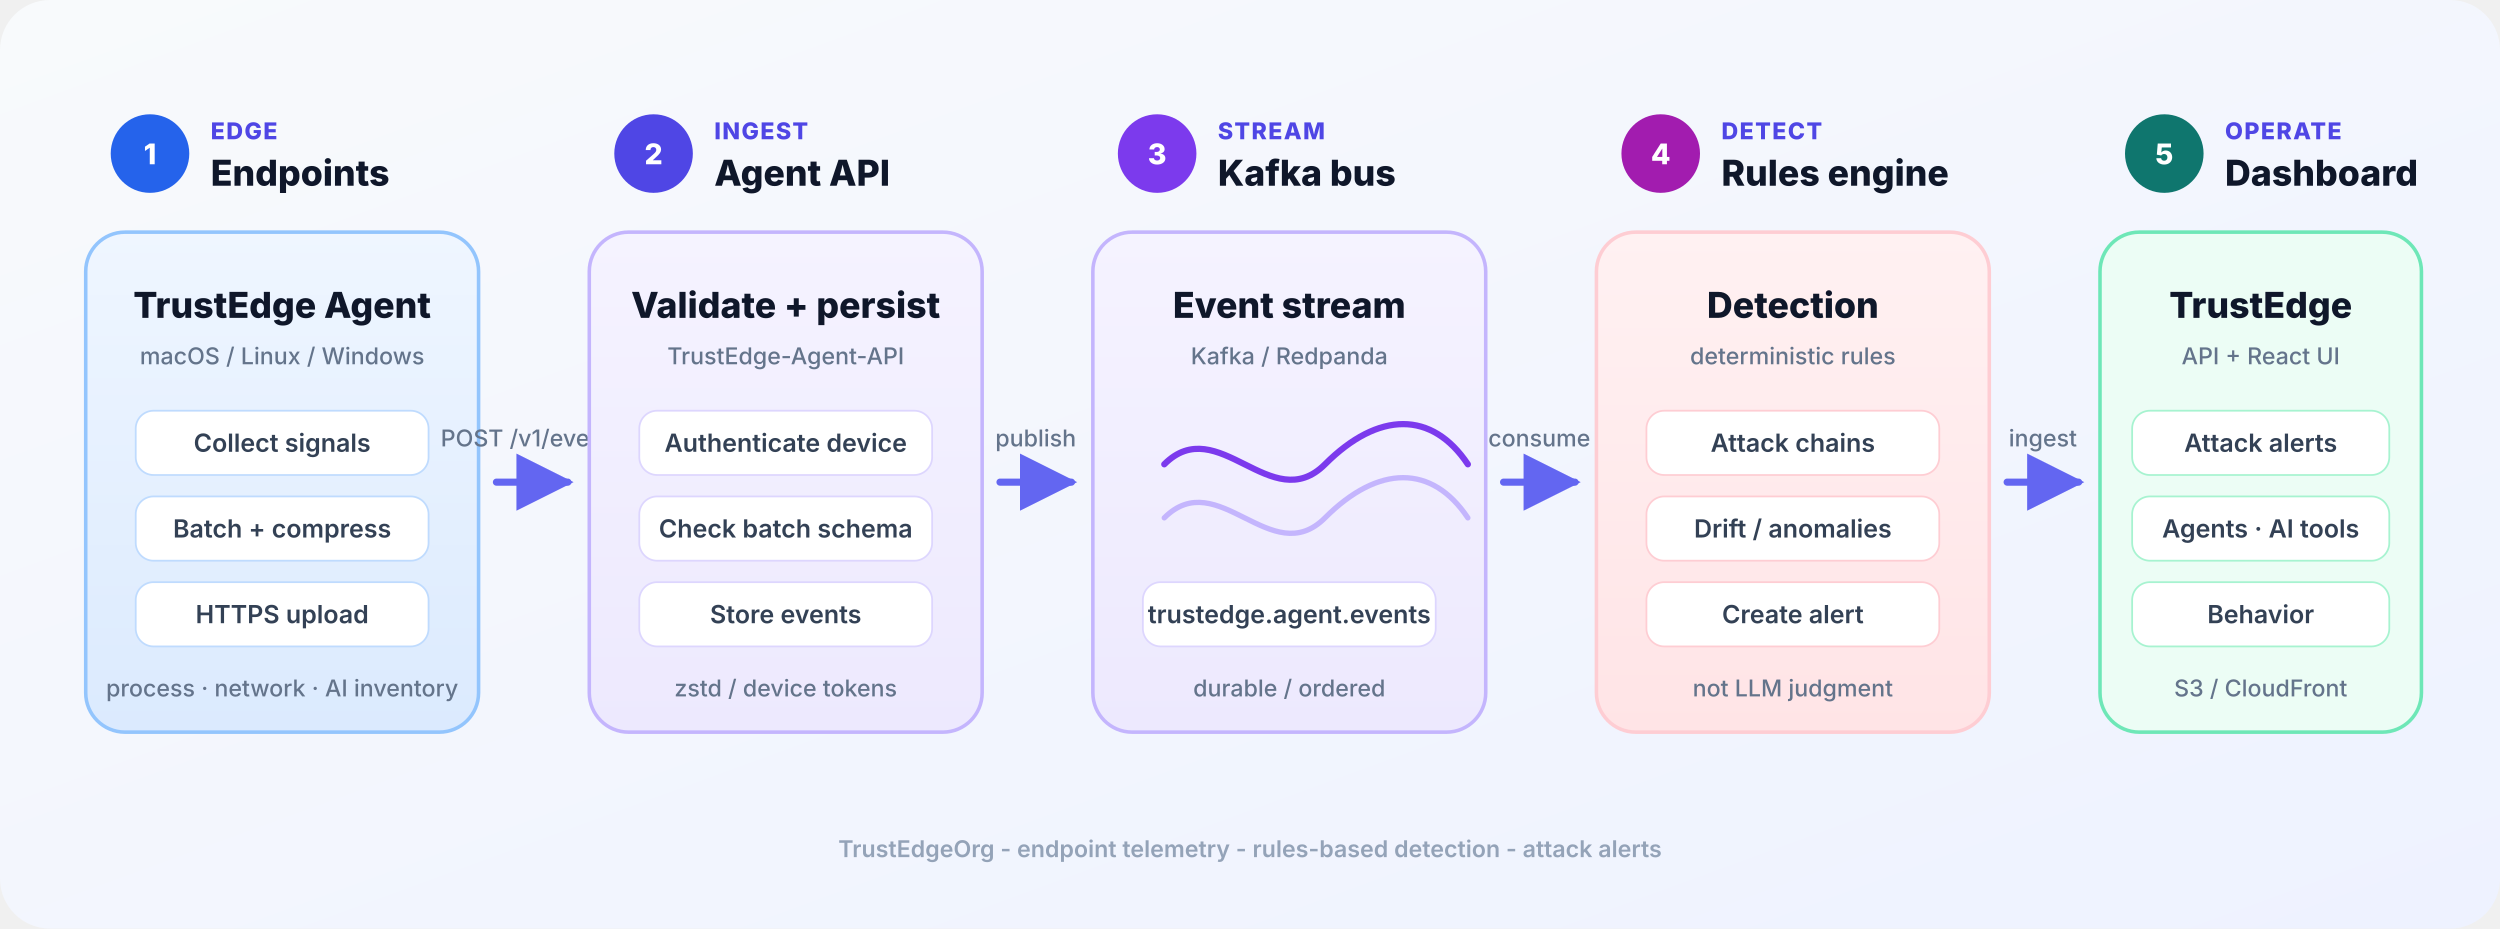
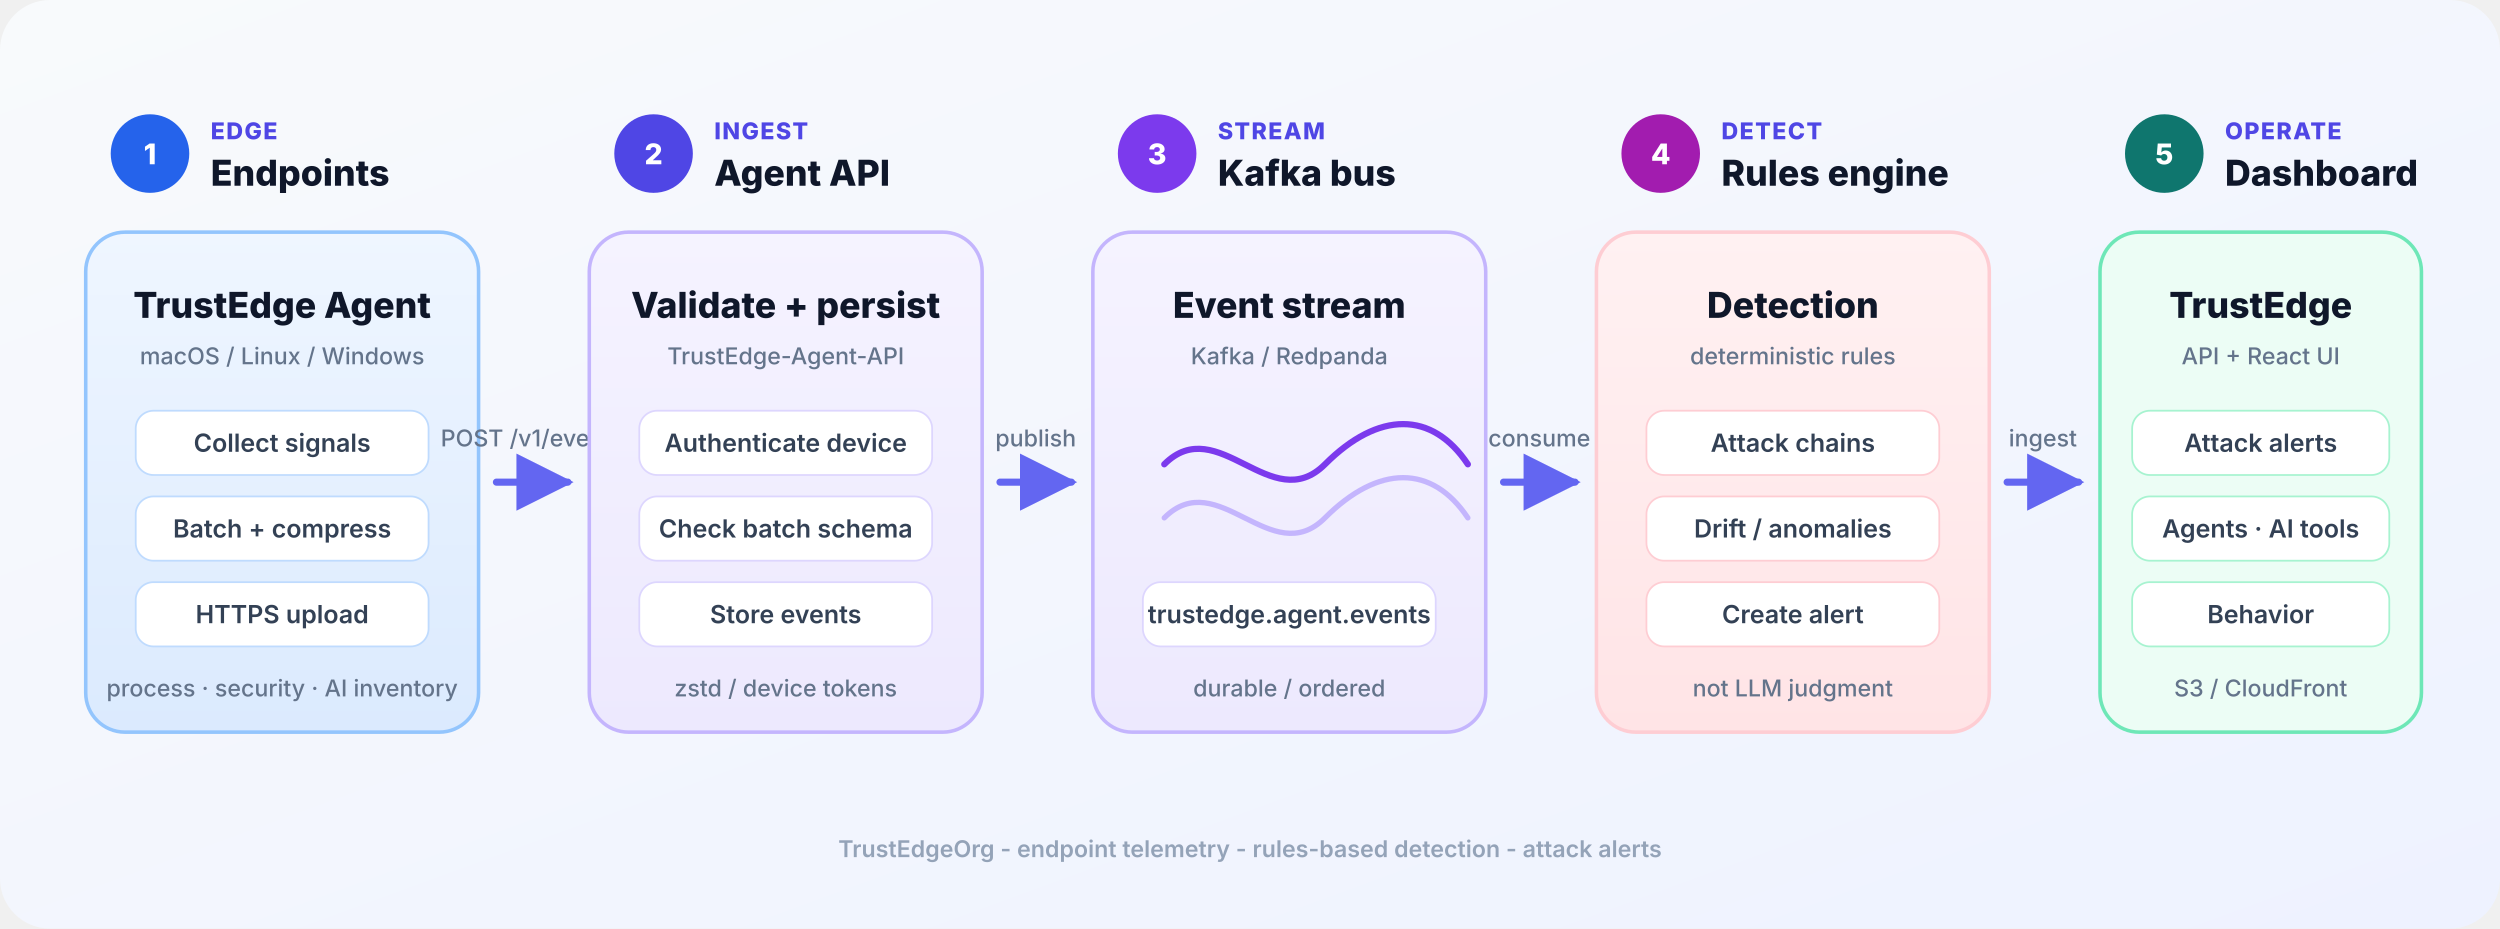
<svg xmlns="http://www.w3.org/2000/svg" viewBox="0 0 1400 520" role="img" aria-labelledby="arch-title arch-desc">
  <defs>
    <linearGradient id="arch-bg" x1="0%" y1="0%" x2="100%" y2="100%">
      <stop offset="0%" stop-color="#F8FAFC" />
      <stop offset="100%" stop-color="#EEF2FF" />
    </linearGradient>
    <linearGradient id="arch-brand" x1="0%" y1="0%" x2="100%" y2="0%">
      <stop offset="0%" stop-color="#2563EB" />
      <stop offset="100%" stop-color="#7C3AED" />
    </linearGradient>
    <linearGradient id="arch-blue" x1="0%" y1="0%" x2="0%" y2="100%">
      <stop offset="0%" stop-color="#EFF6FF" />
      <stop offset="100%" stop-color="#DBEAFE" />
    </linearGradient>
    <linearGradient id="arch-violet" x1="0%" y1="0%" x2="0%" y2="100%">
      <stop offset="0%" stop-color="#F5F3FF" />
      <stop offset="100%" stop-color="#EDE9FE" />
    </linearGradient>
    <linearGradient id="arch-rose" x1="0%" y1="0%" x2="0%" y2="100%">
      <stop offset="0%" stop-color="#FFF1F2" />
      <stop offset="100%" stop-color="#FFE4E6" />
    </linearGradient>
    <marker id="arch-arr" viewBox="0 0 10 10" refX="9" refY="5" markerWidth="8" markerHeight="8" orient="auto">
      <path d="M0 0 L10 5 L0 10 z" fill="#6366F1" />
    </marker>
    <style>
      .num { font-family: ui-sans-serif, system-ui, -apple-system, Segoe UI, sans-serif; font-size: 16px; font-weight: 800; fill: #FFFFFF; }
      .h { font-family: ui-sans-serif, system-ui, -apple-system, Segoe UI, sans-serif; font-size: 20px; font-weight: 800; fill: #0F172A; }
      .b { font-family: ui-sans-serif, system-ui, -apple-system, Segoe UI, sans-serif; font-size: 14px; font-weight: 600; fill: #334155; }
      .s { font-family: ui-sans-serif, system-ui, -apple-system, Segoe UI, sans-serif; font-size: 13px; font-weight: 500; fill: #64748B; }
      .step { font-family: ui-sans-serif, system-ui, -apple-system, Segoe UI, sans-serif; font-size: 13px; font-weight: 800; letter-spacing: 0.06em; fill: #4F46E5; }
      .foot { font-family: ui-sans-serif, system-ui, -apple-system, Segoe UI, sans-serif; font-size: 13px; font-weight: 600; fill: #94A3B8; }
    </style>
  </defs>
  <rect width="1400" height="520" rx="28" fill="url(#arch-bg)" />
  <path d="M180 240 H1260" fill="none" stroke="url(#arch-brand)" stroke-width="6" stroke-linecap="round" opacity="0.25" />
  <g transform="translate(48,50)">
    <circle cx="36" cy="36" r="22" fill="#2563EB" />
    <text class="num" x="36" y="42" text-anchor="middle">1</text>
    <text class="step" x="70" y="28">EDGE</text>
    <text class="h" x="70" y="54">Endpoints</text>
    <rect y="80" width="220" height="280" rx="22" fill="url(#arch-blue)" stroke="#93C5FD" stroke-width="2" />
    <text class="h" x="110" y="128" text-anchor="middle">TrustEdge Agent</text>
    <text class="s" x="110" y="154" text-anchor="middle">macOS / Linux / Windows</text>
    <rect x="28" y="180" width="164" height="36" rx="10" fill="#FFFFFF" stroke="#BFDBFE" />
    <text class="b" x="110" y="203" text-anchor="middle">Collect signals</text>
    <rect x="28" y="228" width="164" height="36" rx="10" fill="#FFFFFF" stroke="#BFDBFE" />
    <text class="b" x="110" y="251" text-anchor="middle">Batch + compress</text>
    <rect x="28" y="276" width="164" height="36" rx="10" fill="#FFFFFF" stroke="#BFDBFE" />
    <text class="b" x="110" y="299" text-anchor="middle">HTTPS upload</text>
-     <text class="s" x="110" y="340" text-anchor="middle">process · network · AI inventory</text>
+     <text class="s" x="110" y="340" text-anchor="middle">process · security · AI inventory</text>
  </g>
  <path d="M278 270 H318" stroke="#6366F1" stroke-width="4" stroke-linecap="round" marker-end="url(#arch-arr)" />
  <text class="s" x="298" y="250" text-anchor="middle">POST /v1/events</text>
  <g transform="translate(330,50)">
    <circle cx="36" cy="36" r="22" fill="#4F46E5" />
    <text class="num" x="36" y="42" text-anchor="middle">2</text>
    <text class="step" x="70" y="28">INGEST</text>
    <text class="h" x="70" y="54">Agent API</text>
    <rect y="80" width="220" height="280" rx="22" fill="url(#arch-violet)" stroke="#C4B5FD" stroke-width="2" />
    <text class="h" x="110" y="128" text-anchor="middle">Validate + persist</text>
    <text class="s" x="110" y="154" text-anchor="middle">TrustEdge-Agent-API</text>
    <rect x="28" y="180" width="164" height="36" rx="10" fill="#FFFFFF" stroke="#DDD6FE" />
    <text class="b" x="110" y="203" text-anchor="middle">Authenticate device</text>
    <rect x="28" y="228" width="164" height="36" rx="10" fill="#FFFFFF" stroke="#DDD6FE" />
    <text class="b" x="110" y="251" text-anchor="middle">Check batch schema</text>
    <rect x="28" y="276" width="164" height="36" rx="10" fill="#FFFFFF" stroke="#DDD6FE" />
    <text class="b" x="110" y="299" text-anchor="middle">Store events</text>
    <text class="s" x="110" y="340" text-anchor="middle">zstd / device tokens</text>
  </g>
  <path d="M560 270 H600" stroke="#6366F1" stroke-width="4" stroke-linecap="round" marker-end="url(#arch-arr)" />
  <text class="s" x="580" y="250" text-anchor="middle">publish</text>
  <g transform="translate(612,50)">
    <circle cx="36" cy="36" r="22" fill="#7C3AED" />
    <text class="num" x="36" y="42" text-anchor="middle">3</text>
    <text class="step" x="70" y="28">STREAM</text>
    <text class="h" x="70" y="54">Kafka bus</text>
    <rect y="80" width="220" height="280" rx="22" fill="url(#arch-violet)" stroke="#C4B5FD" stroke-width="2" />
    <text class="h" x="110" y="128" text-anchor="middle">Event stream</text>
    <text class="s" x="110" y="154" text-anchor="middle">Kafka / Redpanda</text>
    <path d="M40 210 C70 180 100 240 130 210 S190 180 210 210" fill="none" stroke="#7C3AED" stroke-width="3.5" stroke-linecap="round" />
    <path d="M40 240 C70 210 100 270 130 240 S190 210 210 240" fill="none" stroke="#C4B5FD" stroke-width="3" stroke-linecap="round" />
    <rect x="28" y="276" width="164" height="36" rx="10" fill="#FFFFFF" stroke="#DDD6FE" />
    <text class="b" x="110" y="299" text-anchor="middle">trustedge.agent.events</text>
    <text class="s" x="110" y="340" text-anchor="middle">durable / ordered</text>
  </g>
  <path d="M842 270 H882" stroke="#6366F1" stroke-width="4" stroke-linecap="round" marker-end="url(#arch-arr)" />
  <text class="s" x="862" y="250" text-anchor="middle">consume</text>
  <g transform="translate(894,50)">
    <circle cx="36" cy="36" r="22" fill="#A21CAF" />
    <text class="num" x="36" y="42" text-anchor="middle">4</text>
    <text class="step" x="70" y="28">DETECT</text>
    <text class="h" x="70" y="54">Rules engine</text>
    <rect y="80" width="220" height="280" rx="22" fill="url(#arch-rose)" stroke="#FECDD3" stroke-width="2" />
    <text class="h" x="110" y="128" text-anchor="middle">Detection</text>
    <text class="s" x="110" y="154" text-anchor="middle">deterministic rules</text>
    <rect x="28" y="180" width="164" height="36" rx="10" fill="#FFFFFF" stroke="#FECDD3" />
    <text class="b" x="110" y="203" text-anchor="middle">Attack chains</text>
    <rect x="28" y="228" width="164" height="36" rx="10" fill="#FFFFFF" stroke="#FECDD3" />
    <text class="b" x="110" y="251" text-anchor="middle">Drift / anomalies</text>
    <rect x="28" y="276" width="164" height="36" rx="10" fill="#FFFFFF" stroke="#FECDD3" />
    <text class="b" x="110" y="299" text-anchor="middle">Create alert</text>
    <text class="s" x="110" y="340" text-anchor="middle">not LLM judgment</text>
  </g>
  <path d="M1124 270 H1164" stroke="#6366F1" stroke-width="4" stroke-linecap="round" marker-end="url(#arch-arr)" />
  <text class="s" x="1144" y="250" text-anchor="middle">ingest</text>
  <g transform="translate(1176,50)">
    <circle cx="36" cy="36" r="22" fill="#0F766E" />
    <text class="num" x="36" y="42" text-anchor="middle">5</text>
    <text class="step" x="70" y="28" fill="#0F766E">OPERATE</text>
    <text class="h" x="70" y="54">Dashboard</text>
    <rect y="80" width="180" height="280" rx="22" fill="#ECFDF5" stroke="#6EE7B7" stroke-width="2" />
    <text class="h" x="90" y="128" text-anchor="middle">TrustEdge</text>
    <text class="s" x="90" y="154" text-anchor="middle">API + React UI</text>
    <rect x="18" y="180" width="144" height="36" rx="10" fill="#FFFFFF" stroke="#A7F3D0" />
    <text class="b" x="90" y="203" text-anchor="middle">Attack alerts</text>
    <rect x="18" y="228" width="144" height="36" rx="10" fill="#FFFFFF" stroke="#A7F3D0" />
    <text class="b" x="90" y="251" text-anchor="middle">Agents · AI tools</text>
    <rect x="18" y="276" width="144" height="36" rx="10" fill="#FFFFFF" stroke="#A7F3D0" />
    <text class="b" x="90" y="299" text-anchor="middle">Behavior</text>
    <text class="s" x="90" y="340" text-anchor="middle">S3 / CloudFront</text>
  </g>
  <text class="foot" x="700" y="480" text-anchor="middle">TrustEdgeOrg - endpoint telemetry - rules-based detection - attack alerts</text>
</svg>
